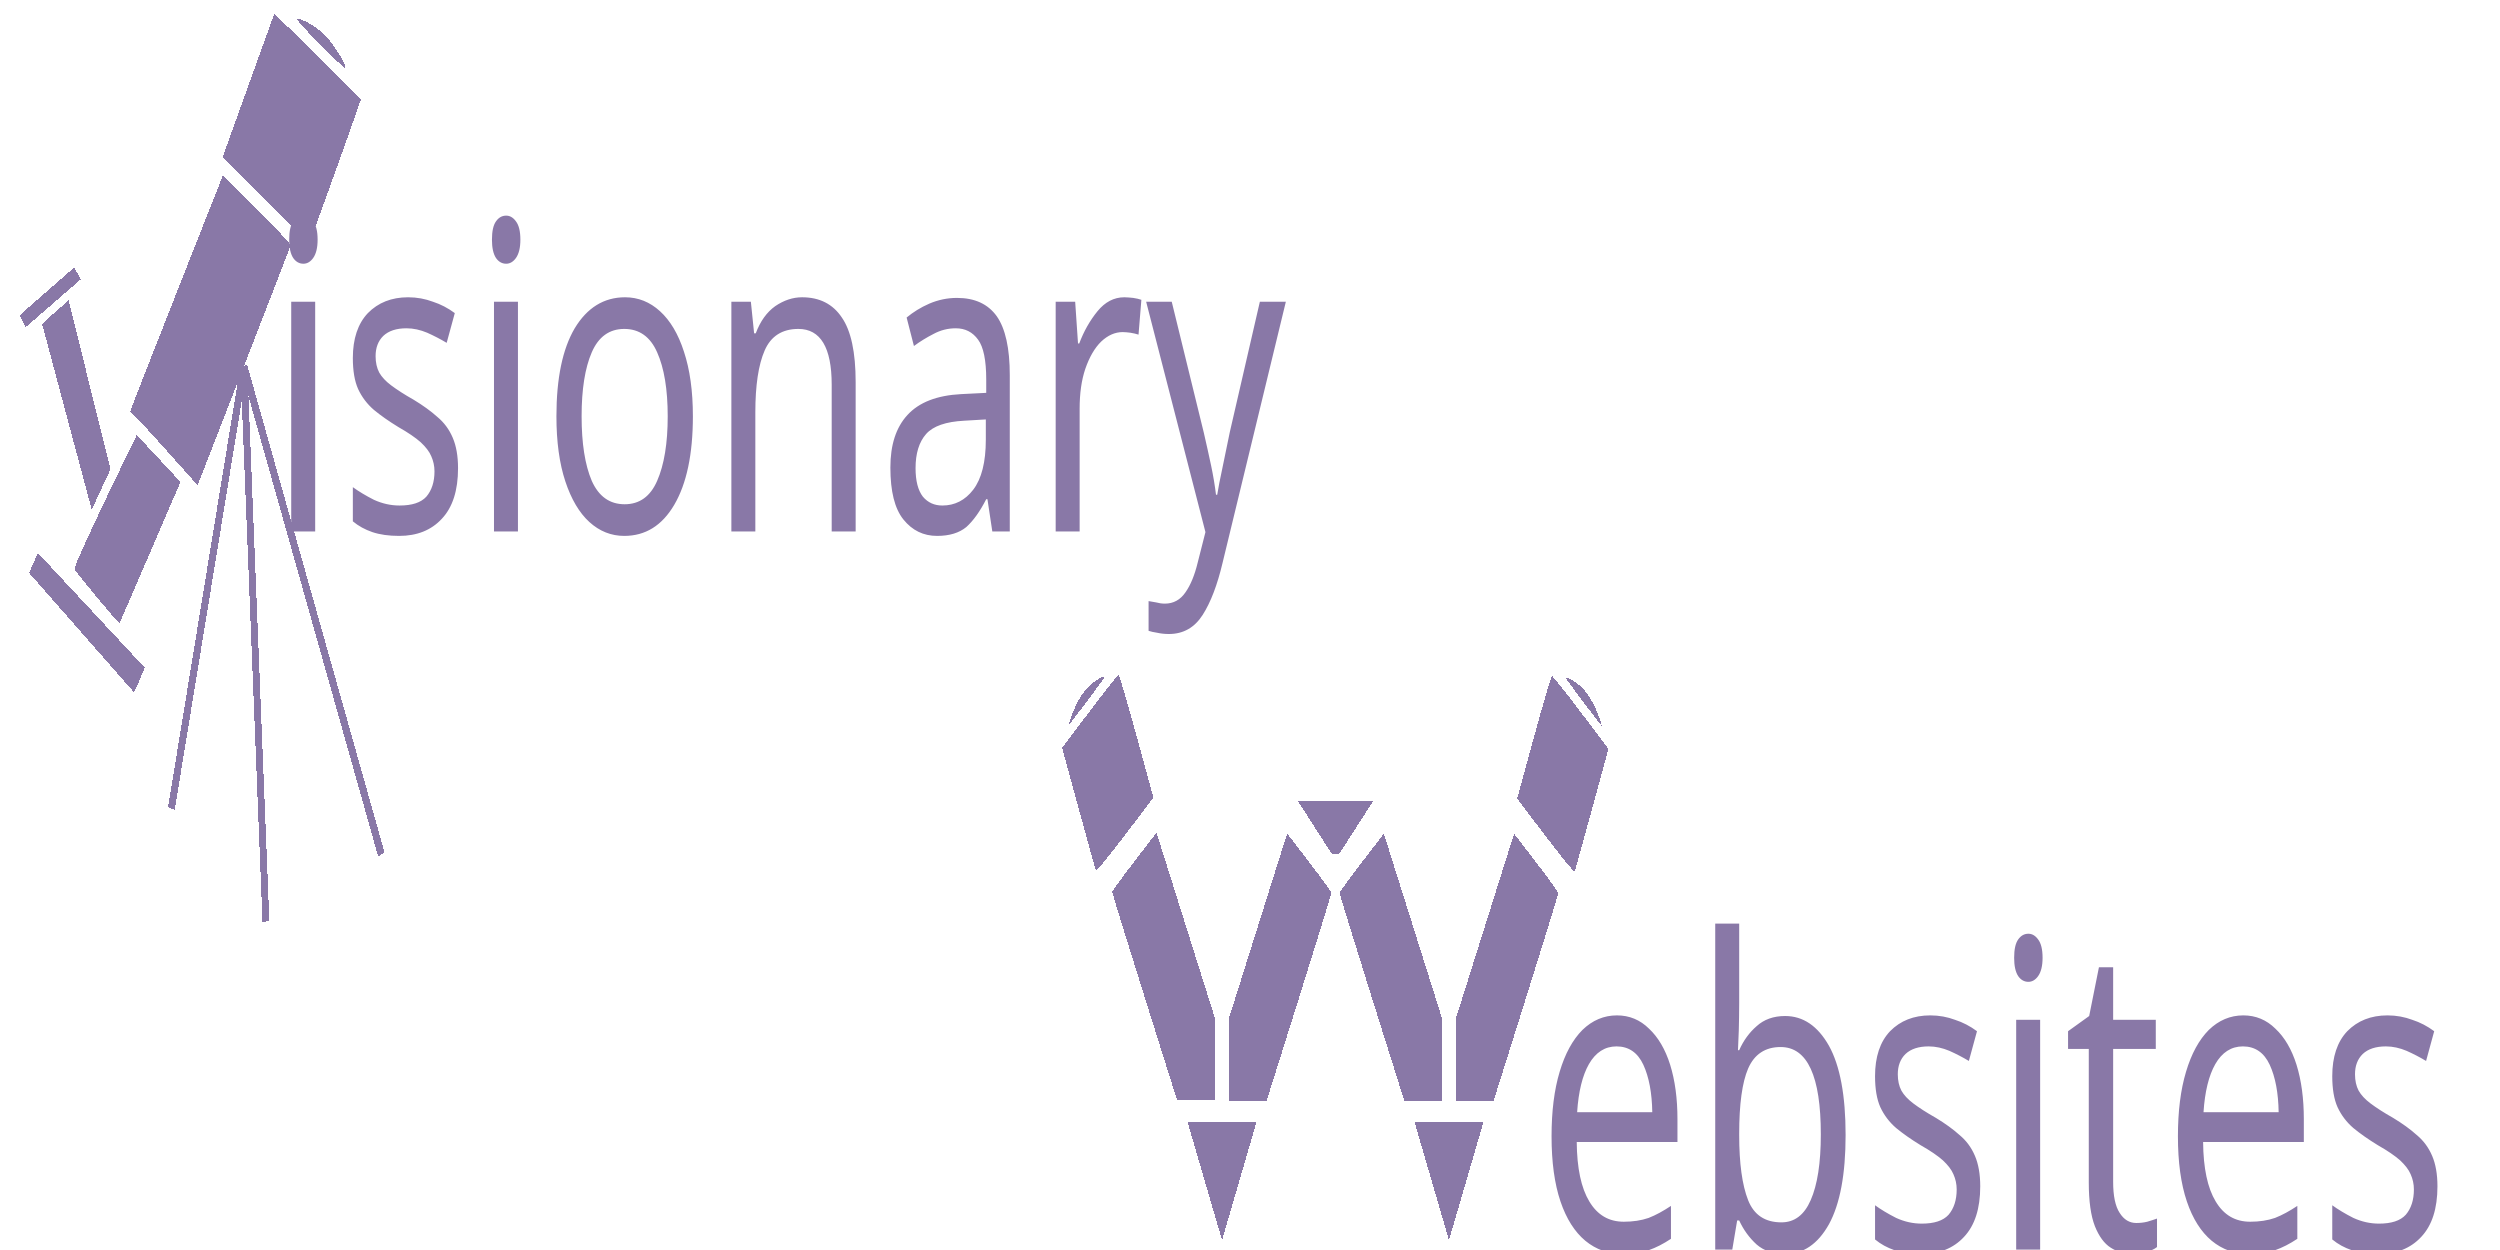
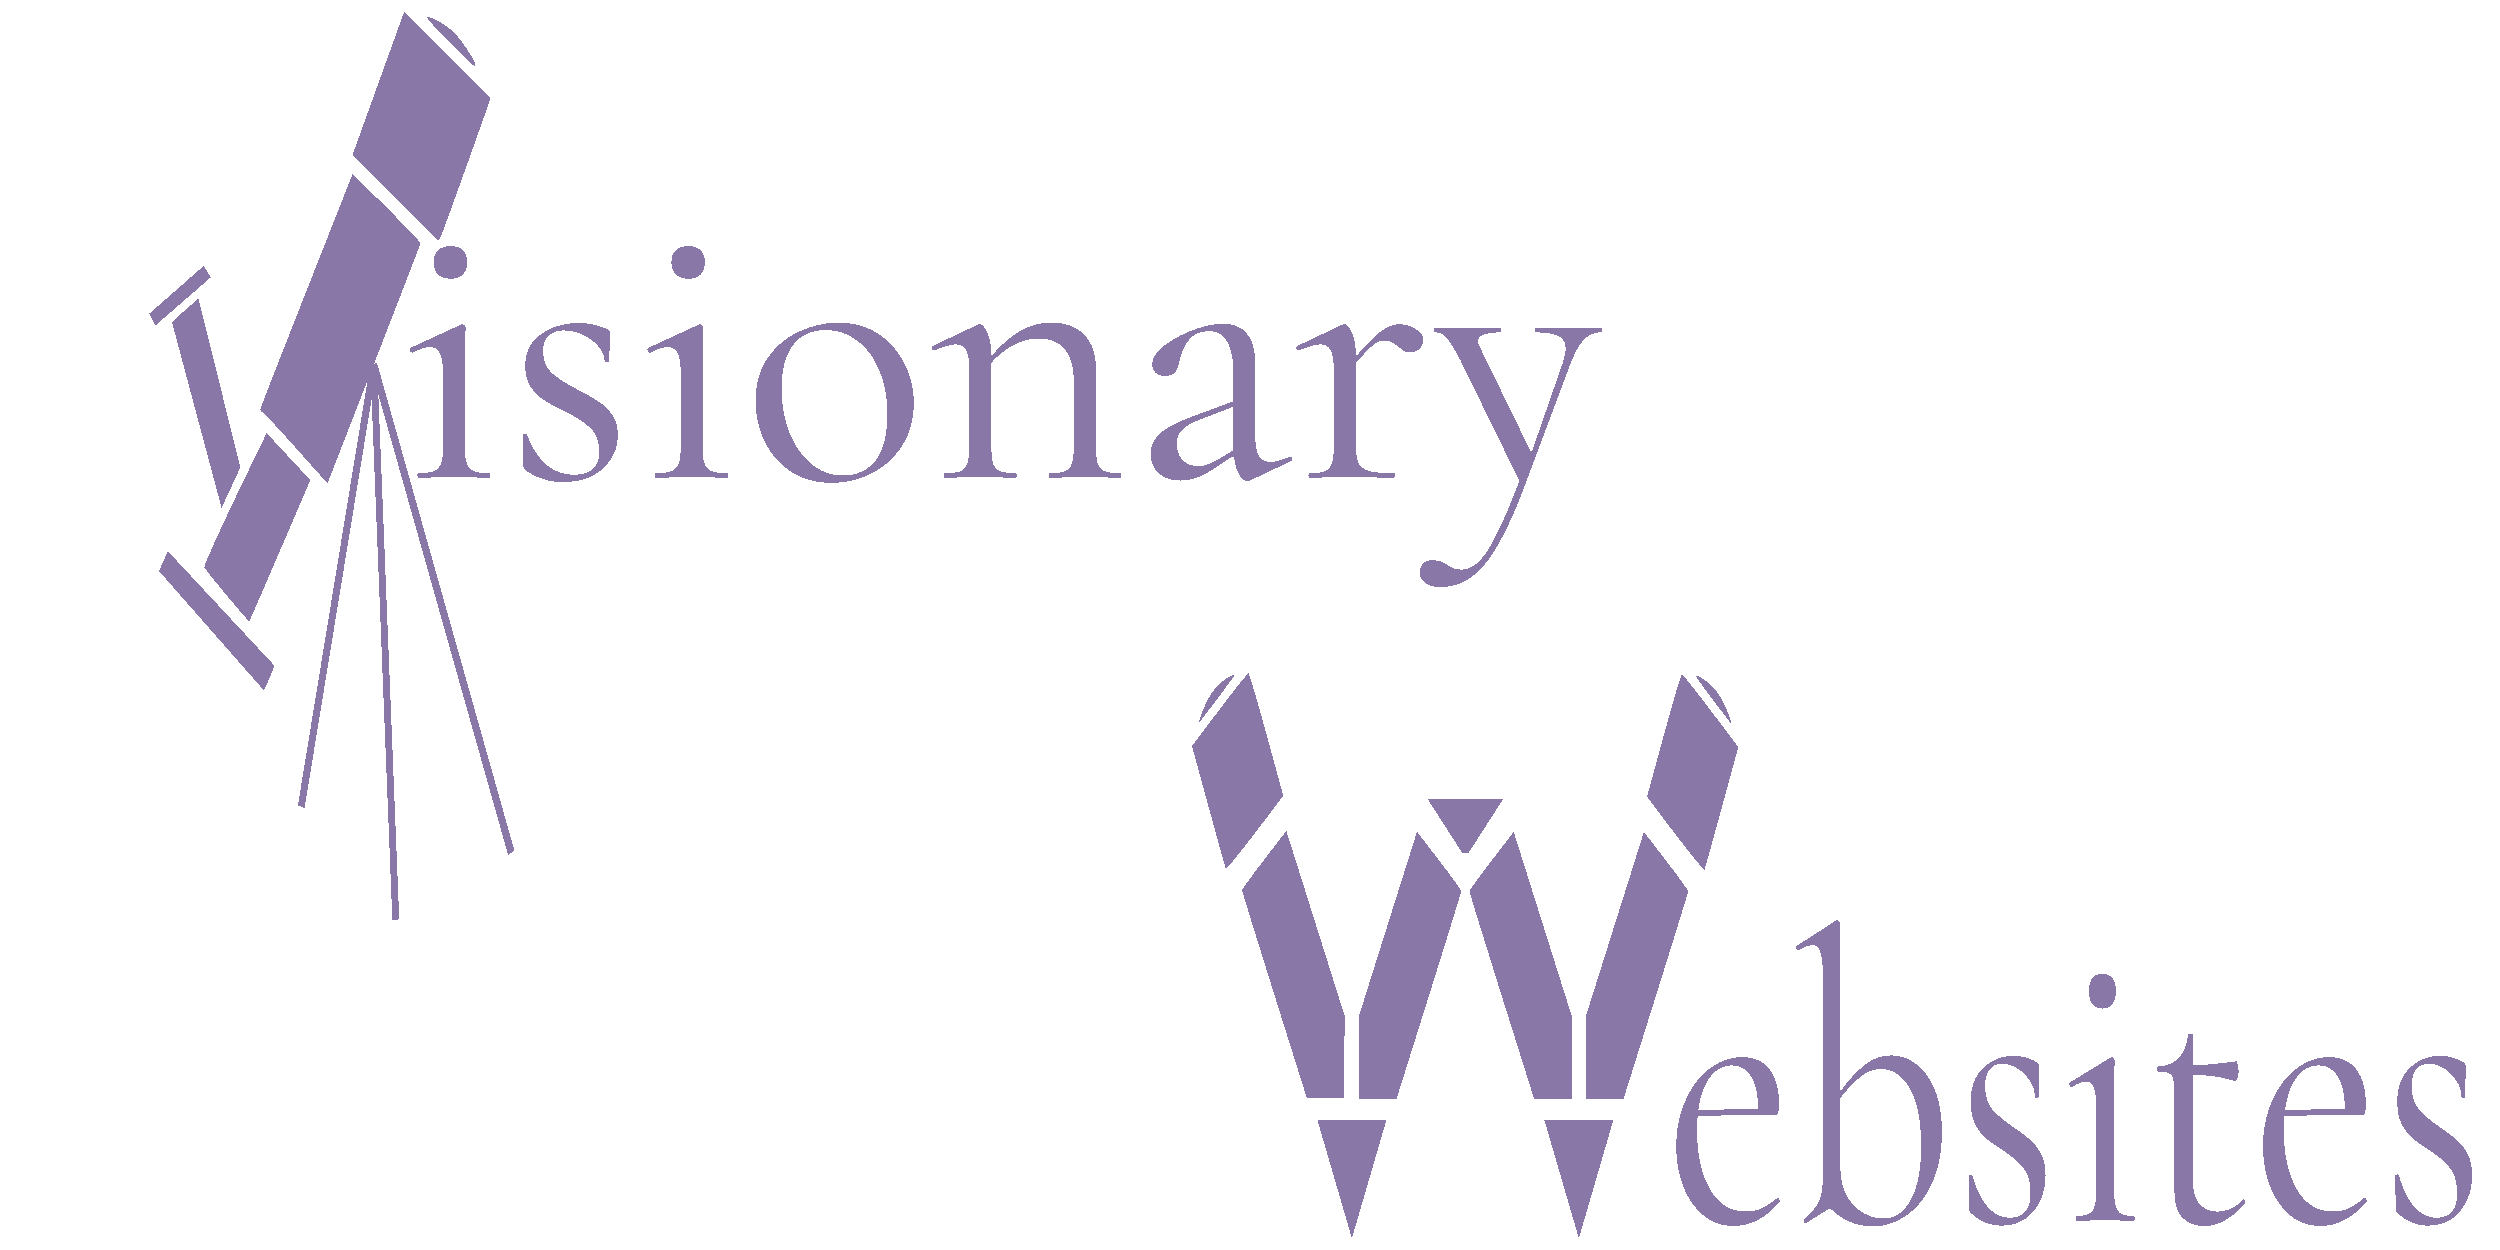
<svg xmlns="http://www.w3.org/2000/svg" width="140mm" height="70mm" viewBox="0 0 140 70" version="1.1" id="svg924" style="shape-rendering:crispEdges">
  <defs id="defs918" />
  <g id="layer1" transform="translate(0,-227)">
    <g transform="matrix(0.5908178,2.073233,-1.330313,0.9207635,227.7657,19.63967)" style="fill:#8978a7;fill-opacity:1" id="g1065">
-       <g id="g1616" transform="translate(-0.5037108,-0.5078337)">
-         <g style="fill:#8978a7;fill-opacity:1" id="g1372-2" transform="rotate(-66.05306,97.87869,184.9113)">
-           <g style="fill:#8978a7;fill-opacity:1" transform="rotate(66.05306,87.10571,138.5011)" id="g1370-5">
-             <g style="fill:#8978a7;fill-opacity:1" id="g1364-1" />
-             <text transform="rotate(-66.05306)" id="text1368-4" y="122.924" x="-97.623" style="font-style:normal;font-variant:normal;font-weight:normal;font-stretch:normal;font-size:10.583px;line-height:1.25;font-family:SimSun-ExtB;-inkscape-font-specification:SimSun-ExtB;letter-spacing:0px;word-spacing:0px;fill:#8978a7;fill-opacity:1;stroke:none;stroke-width:0.265" xml:space="preserve">
-               <tspan style="font-style:normal;font-variant:normal;font-weight:normal;font-stretch:normal;font-family:SimSun-ExtB;-inkscape-font-specification:SimSun-ExtB;fill:#8978a7;fill-opacity:1;stroke-width:0.265" y="122.924" x="-97.623" id="tspan1366-2">isionary</tspan>
-             </text>
+       <g style="fill:#8978a7;fill-opacity:1;shape-rendering:crispEdges" id="g1865-1" transform="matrix(-0.2671945,0.6016275,0.640148,0.2843022,-31.55464,9.752657)">
+         <path id="path1855-2" d="m 193.101,176.544 0.782,0.408 c 0.43,0.224 0.771,0.426 0.759,0.447 l -2.89,6.522 -1.096,-1.424 z" style="opacity:1;fill:#8978a7;fill-opacity:1;fill-rule:nonzero;stroke:none;stroke-width:2.441;stroke-miterlimit:4;stroke-dasharray:none" />
+       </g>
+       <path id="path2248-8" d="m 32.248,166.97 c -0.151,-0.227 -2.336,-3.139 -2.35,-3.133 -0.008,0.004 -0.753,0.494 -1.655,1.091 l -1.64,1.084 1.005,1.348 c 0.553,0.741 1.101,1.475 1.217,1.631 l 0.212,0.283 1.611,-1.066 c 0.886,-0.586 1.624,-1.08 1.641,-1.098 0.017,-0.018 -0.002,-0.08 -0.041,-0.139 z" style="opacity:1;fill:#8978a7;fill-opacity:1;fill-rule:nonzero;stroke:none;stroke-width:1.726;stroke-miterlimit:4;stroke-dasharray:none;shape-rendering:crispEdges" />
+       <path id="path2250-7" d="m 28.916,164.043 c -0.096,-0.043 -0.827,0.256 -1.099,0.449 -0.293,0.208 -0.708,0.645 -0.735,0.776 -0.008,0.041 0.396,-0.199 0.9,-0.532 0.993,-0.657 1.001,-0.663 0.934,-0.693 z" style="opacity:1;fill:#8978a7;fill-opacity:1;fill-rule:nonzero;stroke:none;stroke-width:1.726;stroke-miterlimit:4;stroke-dasharray:none;shape-rendering:crispEdges" />
+       <path id="path2252-2" d="m 34.091,170.622 c -1.077,-1.548 -1.976,-2.834 -1.999,-2.856 -0.034,-0.033 -0.746,0.421 -2.438,1.555 l -0.195,0.131 1.921,2.8 c 1.057,1.54 1.935,2.806 1.952,2.814 0.017,0.007 0.068,-0.025 0.115,-0.072 0.047,-0.047 0.651,-0.417 1.343,-0.821 l 1.259,-0.736 z" style="opacity:1;fill:#8978a7;fill-opacity:1;fill-rule:nonzero;stroke:none;stroke-width:1.726;stroke-miterlimit:4;stroke-dasharray:none;shape-rendering:crispEdges" />
+       <path id="path2256-7" d="m 29.578,175.476 -0.37,0.126 0.227,2.394 0.364,-0.092 z" style="opacity:1;fill:#8978a7;fill-opacity:1;fill-rule:nonzero;stroke:none;stroke-width:1.726;stroke-miterlimit:4;stroke-dasharray:none;shape-rendering:crispEdges" />
+       <path id="path2258-6" d="m 36.825,175.781 -1.118,-1.773 -0.845,0.514 c -0.465,0.283 -0.869,0.531 -0.897,0.552 0,0 1.862,3.403 2.05,3.532 0.037,0.021 1.917,-0.996 1.926,-1.041 0.002,-0.006 -0.501,-0.808 -1.116,-1.784 z" style="opacity:1;fill:#8978a7;fill-opacity:1;fill-rule:nonzero;stroke:none;stroke-width:1.726;stroke-miterlimit:4;stroke-dasharray:none;shape-rendering:crispEdges" />
+       <path id="path2260-1" d="m 39.705,177.704 c -0.018,-0.045 -0.02,-0.048 -0.192,-0.313 -0.141,-0.217 -0.174,-0.267 -0.178,-0.266 -0.01,0.004 -4.211,2.577 -4.224,2.587 -0.013,0.009 -0.014,0.011 -0.013,0.02 -2.01e-4,0.005 0.001,0.014 0.003,0.02 0.002,0.006 0.066,0.115 0.144,0.242 0.142,0.233 0.147,0.241 0.161,0.239 0.004,-6.1e-4 4.303,-2.475 4.313,-2.482 0.003,-0.002 -2.07e-4,-0.014 -0.014,-0.048 z" style="opacity:1;fill:#8978a7;fill-opacity:1;fill-rule:nonzero;stroke:none;stroke-width:0.108;stroke-miterlimit:4;stroke-dasharray:none;shape-rendering:crispEdges" />
+       <g style="fill:#8978a7;fill-opacity:1;stroke:#8978a7;stroke-opacity:1;shape-rendering:crispEdges" id="g2268-7" transform="matrix(-0.4058905,0.9139217,0.9139217,0.4058905,-80.50455,39.67898)">
+         <path id="path2262-0" d="M 73.158,157.88 67.867,169.928" style="fill:#8978a7;fill-opacity:1;stroke:#8978a7;stroke-width:0.265px;stroke-linecap:butt;stroke-linejoin:miter;stroke-opacity:1" />
+         <path id="path2264-2" d="m 73.158,157.88 -0.85,13.702" style="fill:#8978a7;fill-opacity:1;stroke:#8978a7;stroke-width:0.265px;stroke-linecap:butt;stroke-linejoin:miter;stroke-opacity:1" />
+         <path id="path2266-2" d="m 73.158,157.88 2.788,10.914" style="fill:#8978a7;fill-opacity:1;stroke:#8978a7;stroke-width:0.265px;stroke-linecap:butt;stroke-linejoin:miter;stroke-opacity:1" />
+       </g>
+       <g style="fill:#8978a7;fill-opacity:1;shape-rendering:crispEdges" transform="rotate(-66.05306,41.81808,186.1296)" id="g2504-6">
+         <path style="opacity:1;fill:#8978a7;fill-opacity:1;fill-rule:nonzero;stroke:none;stroke-width:2.441;stroke-miterlimit:4;stroke-dasharray:none" d="m 89.165,191.431 h 2.646 l -1.323,2.91 z" id="path1432-2" />
+         <g style="fill:#8978a7;fill-opacity:1" id="g2346-8">
+           <path id="path1434-3" d="m 87.507,188.334 c -0.686,-1.399 -1.245,-2.564 -1.243,-2.589 0.002,-0.025 0.386,-0.365 0.853,-0.755 l 0.849,-0.709 1.119,2.279 1.119,2.279 -0.001,1.019 -10e-4,1.019 h -0.724 -0.724 z" style="opacity:1;fill:#8978a7;fill-opacity:1;fill-rule:nonzero;stroke:none;stroke-width:2.441;stroke-miterlimit:4;stroke-dasharray:none" />
+           <g style="fill:#8978a7;fill-opacity:1" id="g2325-8">
+             <path style="opacity:1;fill:#8978a7;fill-opacity:1;fill-rule:nonzero;stroke:none;stroke-width:2.441;stroke-miterlimit:4;stroke-dasharray:none" d="m 85.631,185.207 c -0.019,-0.03 -0.318,-0.722 -0.665,-1.538 l -0.631,-1.483 1.061,-0.9 c 0.583,-0.495 1.084,-0.899 1.112,-0.898 0.028,7.9e-4 0.341,0.681 0.695,1.513 l 0.643,1.512 -0.209,0.179 c -1.288,1.105 -1.979,1.661 -2.007,1.616 z" id="path1436-2" />
+             <path style="opacity:1;fill:#8978a7;fill-opacity:1;fill-rule:nonzero;stroke:none;stroke-width:0.863;stroke-miterlimit:4;stroke-dasharray:none" d="m 84.667,181.456 c 0.234,-0.423 0.503,-0.7 0.847,-0.87 0.236,-0.117 0.472,-0.191 0.457,-0.144 -0.01,0.032 -1.342,1.169 -1.372,1.172 -0.011,0.001 0.02,-0.07 0.068,-0.158 z" id="path1442-5" />
          </g>
        </g>
-         <g style="fill:#8978a7;fill-opacity:1" id="g1865-1" transform="matrix(-0.2671945,0.6016275,0.640148,0.2843022,-33.03788,14.84481)">
-           <path id="path1855-2" d="m 193.101,176.544 0.782,0.408 c 0.43,0.224 0.771,0.426 0.759,0.447 l -2.89,6.522 -1.096,-1.424 z" style="opacity:1;fill:#8978a7;fill-opacity:1;fill-rule:nonzero;stroke:none;stroke-width:2.441;stroke-miterlimit:4;stroke-dasharray:none" />
-         </g>
-         <path transform="rotate(-66.05306,38.17573,253.4769)" id="path2248-8" d="m 109.575,213.658 c 0.146,-0.23 1.921,-3.409 1.91,-3.419 -0.007,-0.006 -0.757,-0.488 -1.668,-1.07 l -1.656,-1.059 -0.824,1.466 c -0.453,0.806 -0.902,1.605 -0.996,1.775 l -0.172,0.309 1.628,1.039 c 0.895,0.572 1.646,1.046 1.669,1.054 0.023,0.008 0.073,-0.034 0.111,-0.095 z" style="opacity:1;fill:#8978a7;fill-opacity:1;fill-rule:nonzero;stroke:none;stroke-width:1.726;stroke-miterlimit:4;stroke-dasharray:none" />
-         <path transform="rotate(-66.05306,38.17573,253.4769)" id="path2250-7" d="m 110.897,209.425 c 0,-0.105 -0.57,-0.652 -0.857,-0.822 -0.309,-0.184 -0.877,-0.385 -1.008,-0.357 -0.04,0.009 0.343,0.281 0.852,0.606 1.004,0.641 1.012,0.646 1.012,0.573 z" style="opacity:1;fill:#8978a7;fill-opacity:1;fill-rule:nonzero;stroke:none;stroke-width:1.726;stroke-miterlimit:4;stroke-dasharray:none" />
-         <path transform="rotate(-66.05306,38.17573,253.4769)" id="path2252-2" d="m 106.985,216.825 c 0.978,-1.613 1.787,-2.956 1.799,-2.986 0.017,-0.045 -0.687,-0.511 -2.411,-1.597 l -0.199,-0.125 -1.78,2.893 c -0.979,1.591 -1.78,2.907 -1.78,2.926 0,0.018 0.051,0.052 0.112,0.076 0.062,0.024 0.645,0.426 1.296,0.894 l 1.184,0.852 z" style="opacity:1;fill:#8978a7;fill-opacity:1;fill-rule:nonzero;stroke:none;stroke-width:1.726;stroke-miterlimit:4;stroke-dasharray:none" />
-         <path transform="rotate(-66.05306,38.17573,253.4769)" id="path2256-7" d="m 100.717,214.671 -0.265,-0.287 -2.096,1.179 0.232,0.295 z" style="opacity:1;fill:#8978a7;fill-opacity:1;fill-rule:nonzero;stroke:none;stroke-width:1.726;stroke-miterlimit:4;stroke-dasharray:none" />
-         <path transform="rotate(-66.05306,38.17573,253.4769)" id="path2258-6" d="m 103.38,221.418 1.167,-1.741 -0.813,-0.564 c -0.447,-0.31 -0.838,-0.578 -0.869,-0.596 0,0 -2.355,3.083 -2.396,3.307 -0.004,0.042 1.689,1.347 1.733,1.337 0.006,-0.001 0.535,-0.786 1.177,-1.743 z" style="opacity:1;fill:#8978a7;fill-opacity:1;fill-rule:nonzero;stroke:none;stroke-width:1.726;stroke-miterlimit:4;stroke-dasharray:none" />
-         <path transform="rotate(-66.05306,38.17573,253.4769)" id="path2260-1" d="m 102.791,224.83 c 0.034,-0.035 0.035,-0.038 0.208,-0.302 0.141,-0.217 0.173,-0.268 0.17,-0.271 -0.008,-0.007 -4.064,-2.802 -4.079,-2.81 -0.014,-0.008 -0.015,-0.008 -0.024,-0.004 -0.005,0.002 -0.013,0.007 -0.017,0.011 -0.005,0.004 -0.078,0.107 -0.163,0.23 -0.156,0.224 -0.161,0.232 -0.153,0.244 0.002,0.003 4.009,2.928 4.019,2.935 0.003,0.002 0.013,-0.006 0.038,-0.033 z" style="opacity:1;fill:#8978a7;fill-opacity:1;fill-rule:nonzero;stroke:none;stroke-width:0.108;stroke-miterlimit:4;stroke-dasharray:none" />
-         <g style="fill:#8978a7;fill-opacity:1;stroke:#8978a7;stroke-opacity:1" id="g2268-7" transform="matrix(-0.4058905,0.9139217,0.9139217,0.4058905,-81.9878,44.77113)">
-           <path id="path2262-0" d="M 73.158,157.88 67.867,169.928" style="fill:#8978a7;fill-opacity:1;stroke:#8978a7;stroke-width:0.265px;stroke-linecap:butt;stroke-linejoin:miter;stroke-opacity:1" />
-           <path id="path2264-2" d="m 73.158,157.88 -0.85,13.702" style="fill:#8978a7;fill-opacity:1;stroke:#8978a7;stroke-width:0.265px;stroke-linecap:butt;stroke-linejoin:miter;stroke-opacity:1" />
-           <path id="path2266-2" d="m 73.158,157.88 2.788,10.914" style="fill:#8978a7;fill-opacity:1;stroke:#8978a7;stroke-width:0.265px;stroke-linecap:butt;stroke-linejoin:miter;stroke-opacity:1" />
-         </g>
-         <g style="fill:#8978a7;fill-opacity:1" transform="rotate(-66.05306,44.9931,189.8165)" id="g2504-6">
-           <path style="opacity:1;fill:#8978a7;fill-opacity:1;fill-rule:nonzero;stroke:none;stroke-width:2.441;stroke-miterlimit:4;stroke-dasharray:none" d="m 89.165,191.431 h 2.646 l -1.323,2.91 z" id="path1432-2" />
-           <g style="fill:#8978a7;fill-opacity:1" id="g2346-8">
-             <path id="path1434-3" d="m 87.507,188.334 c -0.686,-1.399 -1.245,-2.564 -1.243,-2.589 0.002,-0.025 0.386,-0.365 0.853,-0.755 l 0.849,-0.709 1.119,2.279 1.119,2.279 -0.001,1.019 -10e-4,1.019 h -0.724 -0.724 z" style="opacity:1;fill:#8978a7;fill-opacity:1;fill-rule:nonzero;stroke:none;stroke-width:2.441;stroke-miterlimit:4;stroke-dasharray:none" />
-             <g style="fill:#8978a7;fill-opacity:1" id="g2325-8">
-               <path style="opacity:1;fill:#8978a7;fill-opacity:1;fill-rule:nonzero;stroke:none;stroke-width:2.441;stroke-miterlimit:4;stroke-dasharray:none" d="m 85.631,185.207 c -0.019,-0.03 -0.318,-0.722 -0.665,-1.538 l -0.631,-1.483 1.061,-0.9 c 0.583,-0.495 1.084,-0.899 1.112,-0.898 0.028,7.9e-4 0.341,0.681 0.695,1.513 l 0.643,1.512 -0.209,0.179 c -1.288,1.105 -1.979,1.661 -2.007,1.616 z" id="path1436-2" />
-               <path style="opacity:1;fill:#8978a7;fill-opacity:1;fill-rule:nonzero;stroke:none;stroke-width:0.863;stroke-miterlimit:4;stroke-dasharray:none" d="m 84.667,181.456 c 0.234,-0.423 0.503,-0.7 0.847,-0.87 0.236,-0.117 0.472,-0.191 0.457,-0.144 -0.01,0.032 -1.342,1.169 -1.372,1.172 -0.011,0.001 0.02,-0.07 0.068,-0.158 z" id="path1442-5" />
-             </g>
-           </g>
-           <path style="opacity:1;fill:#8978a7;fill-opacity:1;fill-rule:nonzero;stroke:none;stroke-width:2.441;stroke-miterlimit:4;stroke-dasharray:none" d="m 96.254,188.359 c -0.686,-1.399 -1.245,-2.564 -1.243,-2.589 0.002,-0.025 0.386,-0.365 0.853,-0.755 l 0.849,-0.709 1.119,2.279 1.119,2.279 -10e-4,1.019 -0.001,1.019 h -0.724 -0.724 z" id="path2470-5" />
-           <path style="opacity:1;fill:#8978a7;fill-opacity:1;fill-rule:nonzero;stroke:none;stroke-width:2.441;stroke-miterlimit:4;stroke-dasharray:none" d="m 93.452,188.355 c 0.686,-1.399 1.245,-2.564 1.243,-2.589 -0.002,-0.025 -0.386,-0.365 -0.853,-0.755 l -0.849,-0.709 -1.119,2.279 -1.119,2.279 0.001,1.019 0.001,1.019 h 0.724 0.724 z" id="path2472-8" />
-           <path style="opacity:1;fill:#8978a7;fill-opacity:1;fill-rule:nonzero;stroke:none;stroke-width:2.441;stroke-miterlimit:4;stroke-dasharray:none" d="m 87.507,188.334 c -0.686,-1.399 -1.245,-2.564 -1.243,-2.589 0.002,-0.025 0.386,-0.365 0.853,-0.755 l 0.849,-0.709 1.119,2.279 1.119,2.279 -0.001,1.019 -10e-4,1.019 h -0.724 -0.724 z" id="path2474-7" transform="matrix(-1,0,0,1,189.6894,0.02593287)" />
-           <path id="path2476-5" d="m 85.631,185.207 c -0.019,-0.03 -0.318,-0.722 -0.665,-1.538 l -0.631,-1.483 1.061,-0.9 c 0.583,-0.495 1.084,-0.899 1.112,-0.898 0.028,7.9e-4 0.341,0.681 0.695,1.513 l 0.643,1.512 -0.209,0.179 c -1.288,1.105 -1.979,1.661 -2.007,1.616 z" style="opacity:1;fill:#8978a7;fill-opacity:1;fill-rule:nonzero;stroke:none;stroke-width:2.441;stroke-miterlimit:4;stroke-dasharray:none" transform="matrix(-1,0,0,1,189.6894,0.02593287)" />
-           <path id="path2478-2" d="m 84.667,181.456 c 0.234,-0.423 0.503,-0.7 0.847,-0.87 0.236,-0.117 0.472,-0.191 0.457,-0.144 -0.01,0.032 -1.342,1.169 -1.372,1.172 -0.011,0.001 0.02,-0.07 0.068,-0.158 z" style="opacity:1;fill:#8978a7;fill-opacity:1;fill-rule:nonzero;stroke:none;stroke-width:0.863;stroke-miterlimit:4;stroke-dasharray:none" transform="matrix(-1,0,0,1,189.6894,0.02593287)" />
-           <path id="path2484-8" d="m 97.896,191.431 h 2.646 l -1.323,2.91 z" style="opacity:1;fill:#8978a7;fill-opacity:1;fill-rule:nonzero;stroke:none;stroke-width:2.441;stroke-miterlimit:4;stroke-dasharray:none" />
-           <path id="path2486-0" d="m 94.721,184.817 h 0.265 l 0.265,-0.265 1.058,-1.058 h -2.91 l 1.323,1.323" style="fill:#8978a7;fill-opacity:1;stroke:none;stroke-width:0.265px;stroke-linecap:butt;stroke-linejoin:miter;stroke-opacity:1" />
-         </g>
-         <text xml:space="preserve" style="font-style:normal;font-variant:normal;font-weight:normal;font-stretch:normal;font-size:10.583px;line-height:1.25;font-family:SimSun-ExtB;-inkscape-font-specification:SimSun-ExtB;letter-spacing:0px;word-spacing:0px;fill:#8978a7;fill-opacity:1;stroke:none;stroke-width:0.265" x="-97.623" y="122.924" id="text995" transform="rotate(-66.05306)">
-           <tspan id="tspan993" x="-97.623" y="122.924" style="font-style:normal;font-variant:normal;font-weight:normal;font-stretch:normal;font-family:SimSun-ExtB;-inkscape-font-specification:SimSun-ExtB;fill:#8978a7;fill-opacity:1;stroke-width:0.265">ebsites</tspan>
-         </text>
+         <path style="opacity:1;fill:#8978a7;fill-opacity:1;fill-rule:nonzero;stroke:none;stroke-width:2.441;stroke-miterlimit:4;stroke-dasharray:none" d="m 96.254,188.359 c -0.686,-1.399 -1.245,-2.564 -1.243,-2.589 0.002,-0.025 0.386,-0.365 0.853,-0.755 l 0.849,-0.709 1.119,2.279 1.119,2.279 -10e-4,1.019 -0.001,1.019 h -0.724 -0.724 z" id="path2470-5" />
+         <path style="opacity:1;fill:#8978a7;fill-opacity:1;fill-rule:nonzero;stroke:none;stroke-width:2.441;stroke-miterlimit:4;stroke-dasharray:none" d="m 93.452,188.355 c 0.686,-1.399 1.245,-2.564 1.243,-2.589 -0.002,-0.025 -0.386,-0.365 -0.853,-0.755 l -0.849,-0.709 -1.119,2.279 -1.119,2.279 0.001,1.019 0.001,1.019 h 0.724 0.724 z" id="path2472-8" />
+         <path style="opacity:1;fill:#8978a7;fill-opacity:1;fill-rule:nonzero;stroke:none;stroke-width:2.441;stroke-miterlimit:4;stroke-dasharray:none" d="m 87.507,188.334 c -0.686,-1.399 -1.245,-2.564 -1.243,-2.589 0.002,-0.025 0.386,-0.365 0.853,-0.755 l 0.849,-0.709 1.119,2.279 1.119,2.279 -0.001,1.019 -10e-4,1.019 h -0.724 -0.724 z" id="path2474-7" transform="matrix(-1,0,0,1,189.6894,0.02593287)" />
+         <path id="path2476-5" d="m 85.631,185.207 c -0.019,-0.03 -0.318,-0.722 -0.665,-1.538 l -0.631,-1.483 1.061,-0.9 c 0.583,-0.495 1.084,-0.899 1.112,-0.898 0.028,7.9e-4 0.341,0.681 0.695,1.513 l 0.643,1.512 -0.209,0.179 c -1.288,1.105 -1.979,1.661 -2.007,1.616 z" style="opacity:1;fill:#8978a7;fill-opacity:1;fill-rule:nonzero;stroke:none;stroke-width:2.441;stroke-miterlimit:4;stroke-dasharray:none" transform="matrix(-1,0,0,1,189.6894,0.02593287)" />
+         <path id="path2478-2" d="m 84.667,181.456 c 0.234,-0.423 0.503,-0.7 0.847,-0.87 0.236,-0.117 0.472,-0.191 0.457,-0.144 -0.01,0.032 -1.342,1.169 -1.372,1.172 -0.011,0.001 0.02,-0.07 0.068,-0.158 z" style="opacity:1;fill:#8978a7;fill-opacity:1;fill-rule:nonzero;stroke:none;stroke-width:0.863;stroke-miterlimit:4;stroke-dasharray:none" transform="matrix(-1,0,0,1,189.6894,0.02593287)" />
+         <path id="path2484-8" d="m 97.896,191.431 h 2.646 l -1.323,2.91 z" style="opacity:1;fill:#8978a7;fill-opacity:1;fill-rule:nonzero;stroke:none;stroke-width:2.441;stroke-miterlimit:4;stroke-dasharray:none" />
+         <path id="path2486-0" d="m 94.721,184.817 h 0.265 l 0.265,-0.265 1.058,-1.058 h -2.91 l 1.323,1.323" style="fill:#8978a7;fill-opacity:1;stroke:none;stroke-width:0.265px;stroke-linecap:butt;stroke-linejoin:miter;stroke-opacity:1" />
+       </g>
+       <g aria-label="ebsites" transform="matrix(0.44094,-0.9928408,0.8412758,0.373627,0,0)" style="font-style:normal;font-variant:normal;font-weight:normal;font-stretch:normal;font-size:11.129px;line-height:1.25;font-family:'Cormorant Garamond';-inkscape-font-specification:'Cormorant Garamond, Normal';font-variant-ligatures:normal;font-variant-caps:normal;font-variant-numeric:normal;font-feature-settings:normal;text-align:start;letter-spacing:0px;word-spacing:0px;writing-mode:lr-tb;text-anchor:start;fill:#8978a7;fill-opacity:1;stroke:none;stroke-width:0.278;shape-rendering:crispEdges" id="text995">
+         <path d="m -81.079,131.423 q 0.033,0 0.056,0.044 0.033,0.033 0.011,0.067 -0.735,0.645 -1.625,0.645 -0.646,0 -1.102,-0.3 -0.456,-0.3 -0.701,-0.79 -0.234,-0.49 -0.234,-1.046 0,-0.657 0.312,-1.202 0.312,-0.556 0.846,-0.868 0.545,-0.323 1.191,-0.323 0.623,0 0.957,0.334 0.334,0.334 0.334,0.935 0,0.156 -0.033,0.223 -0.022,0.067 -0.089,0.067 l -2.76,0.011 q -0.022,0.245 -0.022,0.401 0,0.968 0.456,1.569 0.456,0.601 1.28,0.601 0.334,0 0.568,-0.089 0.245,-0.089 0.545,-0.278 z m -1.614,-3.55 q -0.479,0 -0.79,0.323 -0.312,0.312 -0.412,0.879 l 2.115,-0.044 q 0,-0.568 -0.245,-0.857 -0.245,-0.3 -0.668,-0.3 z" style="font-style:normal;font-variant:normal;font-weight:normal;font-stretch:normal;font-size:11.129px;font-family:'Cormorant Garamond';-inkscape-font-specification:'Cormorant Garamond, Normal';font-variant-ligatures:normal;font-variant-caps:normal;font-variant-numeric:normal;font-feature-settings:normal;text-align:start;writing-mode:lr-tb;text-anchor:start;fill:#8978a7;fill-opacity:1;stroke-width:0.278" id="path8919" />
+         <path d="m -77.059,127.606 q 0.479,0 0.89,0.234 0.412,0.234 0.657,0.701 0.245,0.456 0.245,1.124 0,0.801 -0.356,1.38 -0.345,0.568 -0.913,0.857 -0.556,0.289 -1.18,0.289 -0.857,0 -1.514,-0.49 l -0.846,0.401 h -0.022 q -0.045,0 -0.056,-0.044 -0.011,-0.044 0.022,-0.067 0.356,-0.245 0.501,-0.456 0.145,-0.223 0.145,-0.634 v -5.498 q 0,-0.401 -0.089,-0.579 -0.078,-0.178 -0.278,-0.178 -0.156,0 -0.501,0.145 h -0.022 q -0.033,0 -0.056,-0.056 -0.011,-0.056 0.022,-0.067 l 1.391,-0.679 0.056,-0.011 q 0.022,0 0.056,0.033 0.045,0.022 0.045,0.056 v 4.507 q 0.423,-0.445 0.846,-0.701 0.423,-0.267 0.957,-0.267 z m -0.312,4.374 q 0.646,0 1.002,-0.501 0.367,-0.501 0.367,-1.436 0,-1.002 -0.39,-1.536 -0.39,-0.534 -1.035,-0.534 -0.378,0 -0.723,0.211 -0.345,0.2 -0.712,0.568 v 1.825 q 0,0.49 0.234,0.801 0.245,0.312 0.59,0.456 0.345,0.145 0.668,0.145 z" style="font-style:normal;font-variant:normal;font-weight:normal;font-stretch:normal;font-size:11.129px;font-family:'Cormorant Garamond';-inkscape-font-specification:'Cormorant Garamond, Normal';font-variant-ligatures:normal;font-variant-caps:normal;font-variant-numeric:normal;font-feature-settings:normal;text-align:start;writing-mode:lr-tb;text-anchor:start;fill:#8978a7;fill-opacity:1;stroke-width:0.278" id="path8921" />
+         <path d="m -73.734,128.43 q 0,0.39 0.256,0.623 0.256,0.223 0.746,0.479 0.39,0.2 0.601,0.345 0.223,0.145 0.378,0.378 0.156,0.234 0.156,0.568 0,0.568 -0.423,0.957 -0.423,0.39 -1.146,0.39 -0.59,0 -1.068,-0.334 -0.067,-0.044 -0.067,-0.134 l -0.022,-0.868 q 0,-0.033 0.056,-0.033 0.067,-0.011 0.078,0.022 0.211,0.556 0.545,0.846 0.345,0.289 0.79,0.289 0.367,0 0.556,-0.178 0.189,-0.178 0.167,-0.523 -0.011,-0.423 -0.267,-0.645 -0.245,-0.234 -0.746,-0.479 -0.367,-0.178 -0.59,-0.323 -0.211,-0.145 -0.367,-0.378 -0.145,-0.234 -0.145,-0.579 0,-0.601 0.445,-0.913 0.456,-0.323 1.068,-0.323 0.445,0 0.812,0.167 0.067,0.022 0.078,0.056 0.022,0.022 0.022,0.067 0,0.223 -0.011,0.345 l -0.011,0.467 q 0,0.022 -0.067,0.022 -0.067,0 -0.067,-0.022 0,-0.234 -0.178,-0.434 -0.178,-0.211 -0.445,-0.334 -0.267,-0.122 -0.534,-0.122 -0.278,0 -0.445,0.156 -0.156,0.145 -0.156,0.445 z" style="font-style:normal;font-variant:normal;font-weight:normal;font-stretch:normal;font-size:11.129px;font-family:'Cormorant Garamond';-inkscape-font-specification:'Cormorant Garamond, Normal';font-variant-ligatures:normal;font-variant-caps:normal;font-variant-numeric:normal;font-feature-settings:normal;text-align:start;writing-mode:lr-tb;text-anchor:start;fill:#8978a7;fill-opacity:1;stroke-width:0.278" id="path8923" />
+         <path d="m -69.573,126.348 q -0.234,0 -0.367,-0.122 -0.122,-0.122 -0.122,-0.345 0,-0.223 0.122,-0.345 0.134,-0.122 0.367,-0.122 0.223,0 0.345,0.122 0.122,0.122 0.122,0.345 0,0.223 -0.122,0.345 -0.122,0.122 -0.345,0.122 z m -0.935,5.698 q -0.022,0 -0.022,-0.067 0,-0.067 0.022,-0.067 0.3,0 0.445,-0.056 0.156,-0.067 0.211,-0.223 0.056,-0.167 0.056,-0.49 v -2.081 q 0,-0.401 -0.089,-0.579 -0.078,-0.178 -0.278,-0.178 -0.2,0 -0.501,0.156 h -0.011 q -0.045,0 -0.067,-0.056 -0.022,-0.056 0.011,-0.078 l 1.447,-0.668 0.045,-0.011 q 0.022,0 0.056,0.033 0.033,0.022 0.033,0.056 0,0.078 -0.011,0.445 -0.011,0.367 -0.011,0.868 v 2.092 q 0,0.334 0.056,0.49 0.056,0.156 0.2,0.223 0.145,0.056 0.445,0.056 0.033,0 0.033,0.067 0,0.067 -0.033,0.067 -0.256,0 -0.412,-0.011 l -0.601,-0.011 -0.601,0.011 q -0.156,0.011 -0.423,0.011 z" style="font-style:normal;font-variant:normal;font-weight:normal;font-stretch:normal;font-size:11.129px;font-family:'Cormorant Garamond';-inkscape-font-specification:'Cormorant Garamond, Normal';font-variant-ligatures:normal;font-variant-caps:normal;font-variant-numeric:normal;font-feature-settings:normal;text-align:start;writing-mode:lr-tb;text-anchor:start;fill:#8978a7;fill-opacity:1;stroke-width:0.278" id="path8925" />
+         <path d="m -64.593,131.468 q 0.045,0 0.067,0.056 0.022,0.044 -0.011,0.067 -0.412,0.323 -0.746,0.456 -0.323,0.134 -0.679,0.134 -0.467,0 -0.768,-0.211 -0.3,-0.211 -0.3,-0.701 v -2.615 q 0,-0.289 -0.045,-0.412 -0.033,-0.122 -0.145,-0.156 -0.111,-0.044 -0.378,-0.044 -0.045,0 -0.045,-0.067 0,-0.078 0.045,-0.078 0.445,-0.011 0.723,-0.234 0.278,-0.234 0.323,-0.612 0,-0.033 0.089,-0.033 0.078,0 0.078,0.033 v 0.824 q 0.556,-0.011 1.547,-0.111 0.022,0 0.045,0.089 0.033,0.078 0.033,0.178 0,0.089 -0.045,0.189 -0.033,0.089 -0.078,0.078 -0.612,-0.156 -1.502,-0.178 v 2.771 q 0,0.456 0.223,0.679 0.234,0.223 0.657,0.223 0.49,0 0.89,-0.312 z" style="font-style:normal;font-variant:normal;font-weight:normal;font-stretch:normal;font-size:11.129px;font-family:'Cormorant Garamond';-inkscape-font-specification:'Cormorant Garamond, Normal';font-variant-ligatures:normal;font-variant-caps:normal;font-variant-numeric:normal;font-feature-settings:normal;text-align:start;writing-mode:lr-tb;text-anchor:start;fill:#8978a7;fill-opacity:1;stroke-width:0.278" id="path8927" />
+         <path d="m -60.299,131.423 q 0.033,0 0.056,0.044 0.033,0.033 0.011,0.067 -0.735,0.645 -1.625,0.645 -0.646,0 -1.102,-0.3 -0.456,-0.3 -0.701,-0.79 -0.234,-0.49 -0.234,-1.046 0,-0.657 0.312,-1.202 0.312,-0.556 0.846,-0.868 0.545,-0.323 1.191,-0.323 0.623,0 0.957,0.334 0.334,0.334 0.334,0.935 0,0.156 -0.033,0.223 -0.022,0.067 -0.089,0.067 l -2.76,0.011 q -0.022,0.245 -0.022,0.401 0,0.968 0.456,1.569 0.456,0.601 1.28,0.601 0.334,0 0.568,-0.089 0.245,-0.089 0.545,-0.278 z m -1.614,-3.55 q -0.479,0 -0.79,0.323 -0.312,0.312 -0.412,0.879 l 2.115,-0.044 q 0,-0.568 -0.245,-0.857 -0.245,-0.3 -0.668,-0.3 z" style="font-style:normal;font-variant:normal;font-weight:normal;font-stretch:normal;font-size:11.129px;font-family:'Cormorant Garamond';-inkscape-font-specification:'Cormorant Garamond, Normal';font-variant-ligatures:normal;font-variant-caps:normal;font-variant-numeric:normal;font-feature-settings:normal;text-align:start;writing-mode:lr-tb;text-anchor:start;fill:#8978a7;fill-opacity:1;stroke-width:0.278" id="path8929" />
+         <path d="m -58.627,128.43 q 0,0.39 0.256,0.623 0.256,0.223 0.746,0.479 0.39,0.2 0.601,0.345 0.223,0.145 0.378,0.378 0.156,0.234 0.156,0.568 0,0.568 -0.423,0.957 -0.423,0.39 -1.146,0.39 -0.59,0 -1.068,-0.334 -0.067,-0.044 -0.067,-0.134 l -0.022,-0.868 q 0,-0.033 0.056,-0.033 0.067,-0.011 0.078,0.022 0.211,0.556 0.545,0.846 0.345,0.289 0.79,0.289 0.367,0 0.556,-0.178 0.189,-0.178 0.167,-0.523 -0.011,-0.423 -0.267,-0.645 -0.245,-0.234 -0.746,-0.479 -0.367,-0.178 -0.59,-0.323 -0.211,-0.145 -0.367,-0.378 -0.145,-0.234 -0.145,-0.579 0,-0.601 0.445,-0.913 0.456,-0.323 1.068,-0.323 0.445,0 0.812,0.167 0.067,0.022 0.078,0.056 0.022,0.022 0.022,0.067 0,0.223 -0.011,0.345 l -0.011,0.467 q 0,0.022 -0.067,0.022 -0.067,0 -0.067,-0.022 0,-0.234 -0.178,-0.434 -0.178,-0.211 -0.445,-0.334 -0.267,-0.122 -0.534,-0.122 -0.278,0 -0.445,0.156 -0.156,0.145 -0.156,0.445 z" style="font-style:normal;font-variant:normal;font-weight:normal;font-stretch:normal;font-size:11.129px;font-family:'Cormorant Garamond';-inkscape-font-specification:'Cormorant Garamond, Normal';font-variant-ligatures:normal;font-variant-caps:normal;font-variant-numeric:normal;font-feature-settings:normal;text-align:start;writing-mode:lr-tb;text-anchor:start;fill:#8978a7;fill-opacity:1;stroke-width:0.278" id="path8931" />
+       </g>
+       <g aria-label="isionary" transform="matrix(0.1517921,-0.341782,0.2193081,0.097399,77.21745,298.669)" style="font-style:normal;font-variant:normal;font-weight:normal;font-stretch:normal;font-size:40px;line-height:1.25;font-family:'Cormorant Garamond';-inkscape-font-specification:'Cormorant Garamond, Normal';font-variant-ligatures:normal;font-variant-caps:normal;font-variant-numeric:normal;font-feature-settings:normal;text-align:start;letter-spacing:0px;word-spacing:0px;writing-mode:lr-tb;text-anchor:start;fill:#8978a7;fill-opacity:1;stroke:none" id="flowRoot2258">
+         <path d="m 274.052,-389.679 q -0.84,0 -1.32,-0.44 -0.44,-0.44 -0.44,-1.24 0,-0.8 0.44,-1.24 0.48,-0.44 1.32,-0.44 0.8,0 1.24,0.44 0.44,0.44 0.44,1.24 0,0.8 -0.44,1.24 -0.44,0.44 -1.24,0.44 z m -3.36,20.48 q -0.08,0 -0.08,-0.24 0,-0.24 0.08,-0.24 1.08,0 1.6,-0.2 0.56,-0.24 0.76,-0.8 0.2,-0.6 0.2,-1.76 v -7.48 q 0,-1.44 -0.32,-2.08 -0.28,-0.64 -1,-0.64 -0.72,0 -1.8,0.56 h -0.04 q -0.16,0 -0.24,-0.2 -0.08,-0.2 0.04,-0.28 l 5.2,-2.4 0.16,-0.04 q 0.08,0 0.2,0.12 0.12,0.08 0.12,0.2 0,0.28 -0.04,1.6 -0.04,1.32 -0.04,3.12 v 7.52 q 0,1.2 0.2,1.76 0.2,0.56 0.72,0.8 0.52,0.2 1.6,0.2 0.12,0 0.12,0.24 0,0.24 -0.12,0.24 -0.92,0 -1.48,-0.04 l -2.16,-0.04 -2.16,0.04 q -0.56,0.04 -1.52,0.04 z" style="fill:#8978a7;fill-opacity:1" id="path8934" />
+         <path d="m 283.55,-382.199 q 0,1.4 0.92,2.24 0.92,0.8 2.68,1.72 1.4,0.72 2.16,1.24 0.8,0.52 1.36,1.36 0.56,0.84 0.56,2.04 0,2.04 -1.52,3.44 -1.52,1.4 -4.12,1.4 -2.12,0 -3.84,-1.2 -0.24,-0.16 -0.24,-0.48 l -0.08,-3.12 q 0,-0.12 0.2,-0.12 0.24,-0.04 0.28,0.08 0.76,2 1.96,3.04 1.24,1.04 2.84,1.04 1.32,0 2,-0.64 0.68,-0.64 0.6,-1.88 -0.04,-1.52 -0.96,-2.32 -0.88,-0.84 -2.68,-1.72 -1.32,-0.64 -2.12,-1.16 -0.76,-0.52 -1.32,-1.36 -0.52,-0.84 -0.52,-2.08 0,-2.16 1.6,-3.28 1.64,-1.16 3.84,-1.16 1.6,0 2.92,0.6 0.24,0.08 0.28,0.2 0.08,0.08 0.08,0.24 0,0.8 -0.04,1.24 l -0.04,1.68 q 0,0.08 -0.24,0.08 -0.24,0 -0.24,-0.08 0,-0.84 -0.64,-1.56 -0.64,-0.76 -1.6,-1.2 -0.96,-0.44 -1.92,-0.44 -1,0 -1.6,0.56 -0.56,0.52 -0.56,1.6 z" style="fill:#8978a7;fill-opacity:1" id="path8936" />
+         <path d="m 298.505,-389.679 q -0.84,0 -1.32,-0.44 -0.44,-0.44 -0.44,-1.24 0,-0.8 0.44,-1.24 0.48,-0.44 1.32,-0.44 0.8,0 1.24,0.44 0.44,0.44 0.44,1.24 0,0.8 -0.44,1.24 -0.44,0.44 -1.24,0.44 z m -3.36,20.48 q -0.08,0 -0.08,-0.24 0,-0.24 0.08,-0.24 1.08,0 1.6,-0.2 0.56,-0.24 0.76,-0.8 0.2,-0.6 0.2,-1.76 v -7.48 q 0,-1.44 -0.32,-2.08 -0.28,-0.64 -1,-0.64 -0.72,0 -1.8,0.56 h -0.04 q -0.16,0 -0.24,-0.2 -0.08,-0.2 0.04,-0.28 l 5.2,-2.4 0.16,-0.04 q 0.08,0 0.2,0.12 0.12,0.08 0.12,0.2 0,0.28 -0.04,1.6 -0.04,1.32 -0.04,3.12 v 7.52 q 0,1.2 0.2,1.76 0.2,0.56 0.72,0.8 0.52,0.2 1.6,0.2 0.12,0 0.12,0.24 0,0.24 -0.12,0.24 -0.92,0 -1.48,-0.04 l -2.16,-0.04 -2.16,0.04 q -0.56,0.04 -1.52,0.04 z" style="fill:#8978a7;fill-opacity:1" id="path8938" />
+         <path d="m 313.203,-368.679 q -2.32,0 -4.12,-1.12 -1.76,-1.16 -2.72,-3.08 -0.96,-1.96 -0.96,-4.24 0,-2.6 1.24,-4.4 1.28,-1.84 3.24,-2.72 2,-0.92 4.04,-0.92 2.36,0 4.12,1.16 1.76,1.16 2.68,3.08 0.96,1.88 0.96,4 0,2.48 -1.16,4.36 -1.16,1.84 -3.12,2.88 -1.92,1 -4.2,1 z m 1.16,-0.76 q 2.2,0 3.4,-1.56 1.2,-1.56 1.2,-4.8 0,-2.48 -0.84,-4.44 -0.8,-1.96 -2.24,-3.04 -1.44,-1.12 -3.28,-1.12 -2.16,0 -3.36,1.56 -1.16,1.56 -1.16,4.48 0,2.44 0.8,4.48 0.8,2.04 2.24,3.24 1.44,1.2 3.24,1.2 z" style="fill:#8978a7;fill-opacity:1" id="path8940" />
+         <path d="m 342.903,-369.679 q 0.12,0 0.12,0.24 0,0.24 -0.12,0.24 -0.92,0 -1.44,-0.04 l -2.16,-0.04 -2.2,0.04 q -0.52,0.04 -1.44,0.04 -0.12,0 -0.12,-0.24 0,-0.24 0.12,-0.24 1.08,0 1.6,-0.2 0.52,-0.24 0.68,-0.8 0.2,-0.56 0.2,-1.76 v -6.48 q 0,-2.36 -0.92,-3.48 -0.88,-1.12 -2.76,-1.12 -1.24,0 -2.52,0.68 -1.24,0.64 -2.28,1.8 v 8.6 q 0,1.2 0.16,1.76 0.2,0.56 0.72,0.8 0.52,0.2 1.6,0.2 0.12,0 0.12,0.24 0,0.24 -0.12,0.24 -0.92,0 -1.44,-0.04 l -2.16,-0.04 -2.2,0.04 q -0.52,0.04 -1.44,0.04 -0.12,0 -0.12,-0.24 0,-0.24 0.12,-0.24 1.08,0 1.6,-0.2 0.52,-0.24 0.68,-0.8 0.2,-0.56 0.2,-1.76 v -7.92 q 0,-1.36 -0.32,-1.96 -0.32,-0.6 -1.08,-0.6 -0.64,0 -2.16,0.6 h -0.08 q -0.16,0 -0.24,-0.16 -0.04,-0.2 0.12,-0.28 l 4.64,-2.2 0.24,-0.04 q 0.36,0 0.76,0.92 0.4,0.92 0.4,2.36 1.52,-1.76 3,-2.6 1.52,-0.84 3.12,-0.84 2.24,0 3.44,1.24 1.2,1.24 1.2,3.64 v 7.84 q 0,1.2 0.16,1.76 0.2,0.56 0.72,0.8 0.52,0.2 1.6,0.2 z" style="fill:#8978a7;fill-opacity:1" id="path8942" />
+         <path d="m 360.406,-371.359 q 0.16,0 0.2,0.2 0.04,0.16 -0.12,0.24 l -4.12,1.96 q -0.16,0.08 -0.32,0.08 -0.52,0 -0.92,-0.68 -0.4,-0.72 -0.52,-1.92 l -2.08,1.36 q -1,0.64 -1.76,0.92 -0.76,0.28 -1.6,0.28 -1.48,0 -2.32,-0.76 -0.8,-0.8 -0.8,-2 0,-1.2 0.96,-2.08 0.96,-0.88 3.16,-1.68 l 4.4,-1.64 v -2.72 q 0,-4.48 -2.52,-4.48 -1.36,0 -2.08,0.92 -0.68,0.88 -0.92,2.04 -0.12,0.72 -0.44,1.2 -0.32,0.44 -1.08,0.44 -0.64,0 -1,-0.36 -0.32,-0.36 -0.32,-0.84 0,-0.96 1.24,-1.92 1.24,-0.96 2.96,-1.6 1.72,-0.64 3.08,-0.64 1.64,0 2.48,1.04 0.84,1.04 0.84,3 v 7.48 q 0,1.4 0.36,2.04 0.36,0.64 1.2,0.64 0.76,0 1.96,-0.52 z m -5.84,-0.68 v -0.2 -4.28 l -3.72,1.44 q -1.12,0.44 -1.64,1.04 -0.48,0.56 -0.48,1.36 0,0.96 0.6,1.64 0.64,0.64 1.64,0.64 0.8,0 1.92,-0.64 z" style="fill:#8978a7;fill-opacity:1" id="path8944" />
+         <path d="m 371.603,-384.999 q 0.88,0 1.68,0.48 0.8,0.48 0.8,1.16 0,0.52 -0.36,0.88 -0.32,0.36 -0.96,0.36 -0.36,0 -0.64,-0.12 -0.24,-0.16 -0.6,-0.44 -0.36,-0.32 -0.68,-0.48 -0.32,-0.16 -0.76,-0.16 -0.52,0 -1.12,0.44 -0.56,0.44 -1.8,1.88 v 8.56 q 0,1.2 0.28,1.76 0.32,0.56 1.12,0.8 0.8,0.2 2.48,0.2 0.16,0 0.16,0.24 0,0.24 -0.16,0.24 -1.28,0 -2.04,-0.04 l -2.96,-0.04 -2.2,0.04 q -0.52,0.04 -1.44,0.04 -0.12,0 -0.12,-0.24 0,-0.24 0.12,-0.24 1.08,0 1.6,-0.2 0.52,-0.24 0.68,-0.8 0.2,-0.56 0.2,-1.76 v -7.92 q 0,-1.36 -0.32,-1.96 -0.32,-0.6 -1.08,-0.6 -0.64,0 -2.16,0.6 h -0.08 q -0.16,0 -0.24,-0.16 -0.04,-0.2 0.12,-0.28 l 4.64,-2.2 0.24,-0.04 q 0.36,0 0.76,0.92 0.4,0.92 0.4,2.36 v 0.04 q 1.64,-1.92 2.6,-2.6 0.96,-0.72 1.84,-0.72 z" style="fill:#8978a7;fill-opacity:1" id="path8946" />
+         <path d="m 392.375,-384.639 q 0.12,0 0.12,0.24 0,0.24 -0.12,0.24 -1,0 -1.72,0.72 -0.72,0.72 -1.36,2.36 l -4.88,13 q -1.48,3.88 -2.8,6.04 -1.28,2.2 -2.68,3.12 -1.36,0.96 -3.16,0.96 -0.88,0 -1.44,-0.4 -0.6,-0.4 -0.6,-1.16 0,-0.56 0.36,-0.88 0.36,-0.32 0.88,-0.32 0.52,0 0.88,0.12 0.36,0.12 0.76,0.4 0.08,0.04 0.44,0.24 0.4,0.2 0.96,0.2 0.96,0 1.8,-0.84 0.88,-0.84 1.84,-2.84 1,-1.96 2.32,-5.44 l -6.08,-12.44 q -0.92,-1.76 -1.4,-2.28 -0.48,-0.56 -1.24,-0.56 -0.08,0 -0.08,-0.24 0,-0.24 0.08,-0.24 l 1.36,0.04 q 0.48,0.04 1.32,0.04 l 2.56,-0.04 q 0.56,-0.04 1.56,-0.04 0.08,0 0.08,0.24 0,0.24 -0.08,0.24 -2.32,0 -2.32,0.92 0,0.24 0.2,0.64 l 5.28,10.84 3.2,-9.2 q 0.32,-0.96 0.32,-1.52 0,-0.92 -0.72,-1.28 -0.72,-0.4 -2.36,-0.4 -0.08,0 -0.08,-0.24 0,-0.24 0.08,-0.24 1.08,0 1.64,0.04 l 2.4,0.04 1.44,-0.04 q 0.4,-0.04 1.24,-0.04 z" style="fill:#8978a7;fill-opacity:1" id="path8948" />
      </g>
    </g>
  </g>
</svg>
